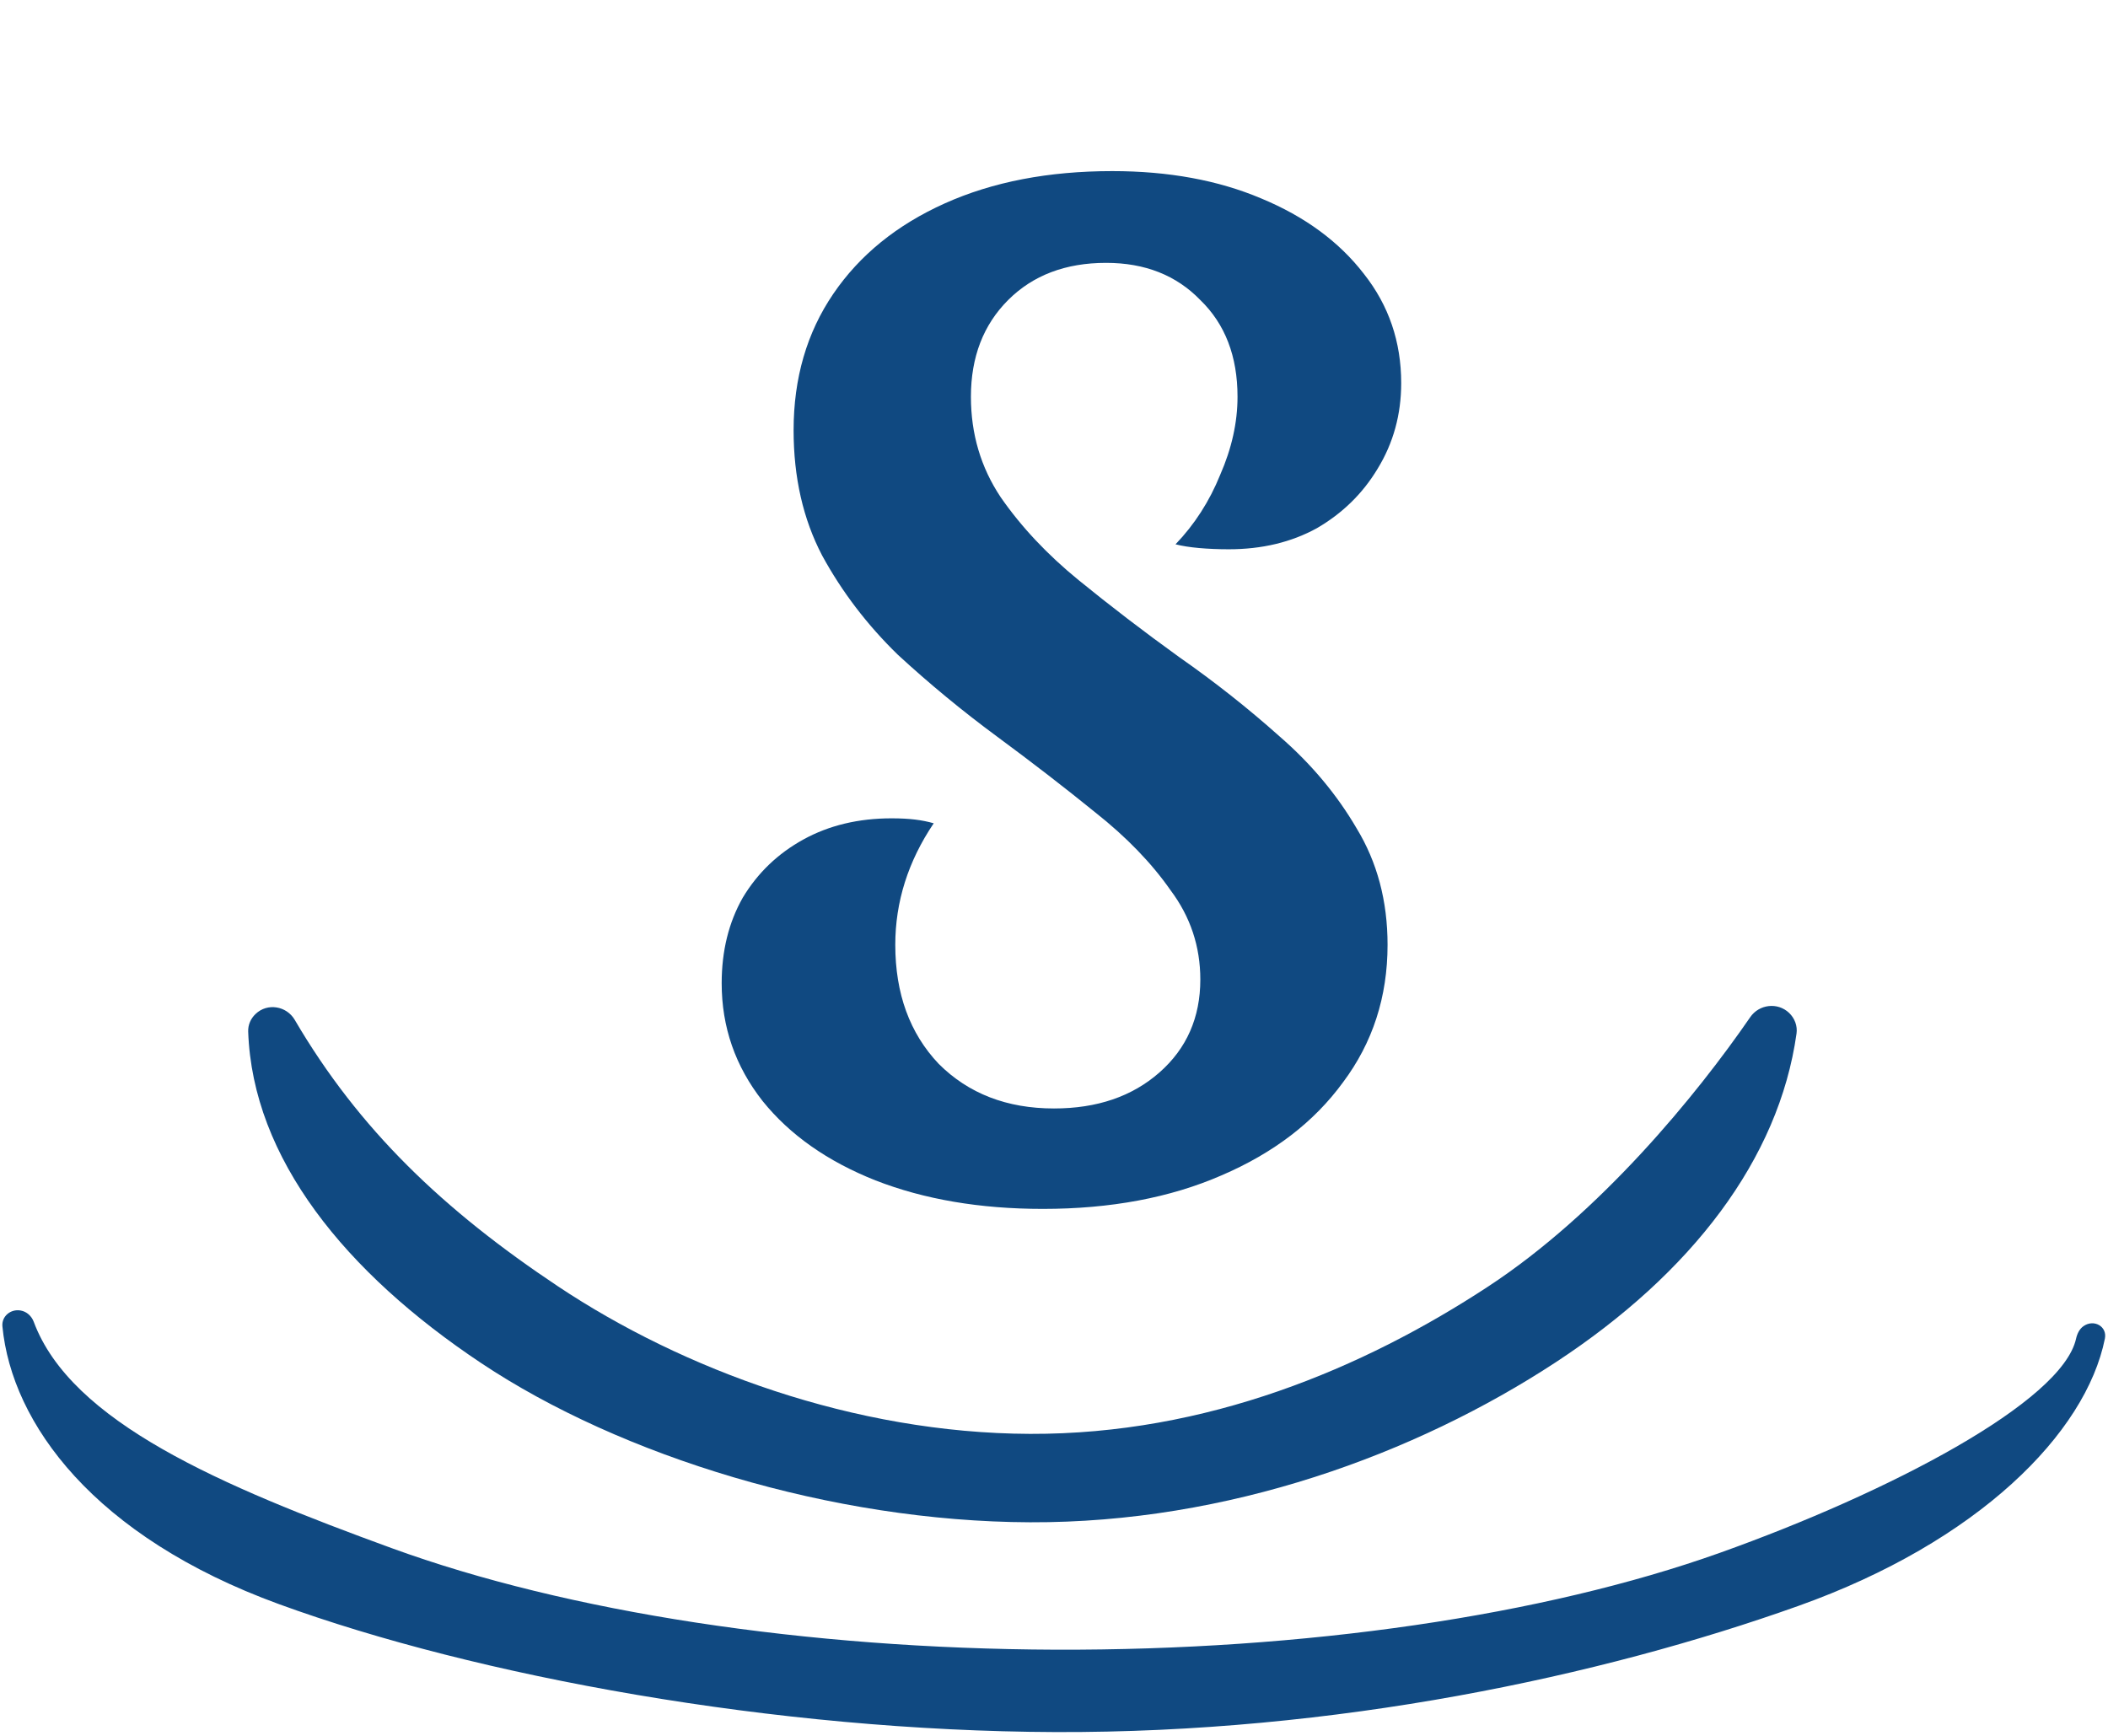
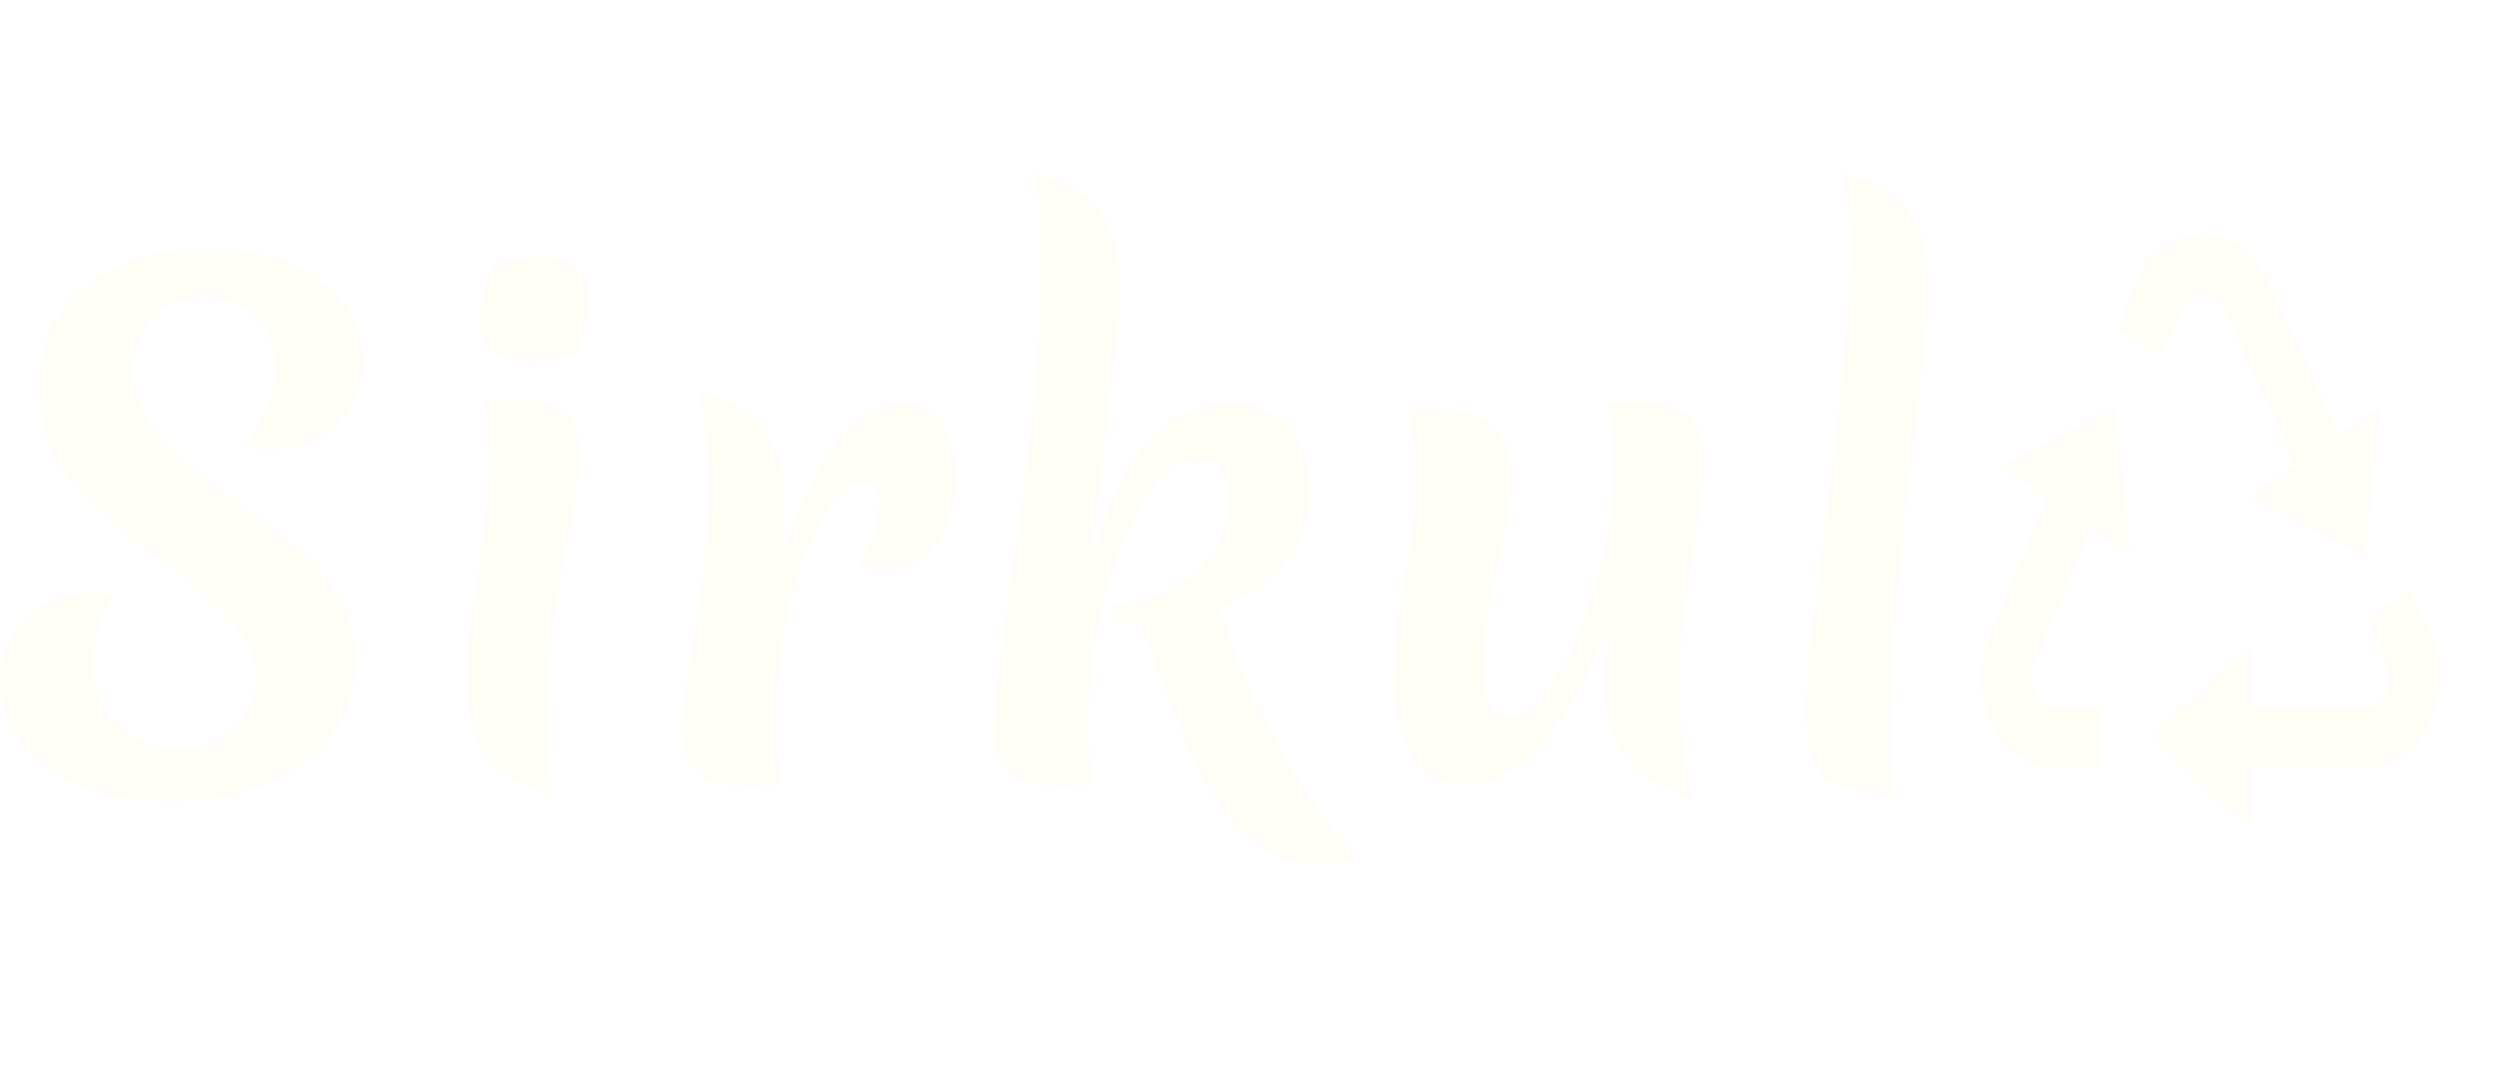
- <svg xmlns="http://www.w3.org/2000/svg" width="34" height="28" viewBox="0 0 34 28" fill="none">
-   <path d="M15.66 6.4C15.66 7 15.82 7.54 16.14 8.02C16.473 8.5 16.893 8.947 17.4 9.36C17.907 9.773 18.447 10.187 19.02 10.6C19.593 11 20.133 11.427 20.64 11.88C21.147 12.32 21.56 12.813 21.88 13.36C22.213 13.907 22.38 14.533 22.38 15.24C22.38 16.08 22.14 16.82 21.66 17.46C21.193 18.1 20.54 18.6 19.7 18.96C18.873 19.32 17.913 19.5 16.82 19.5C15.807 19.5 14.907 19.347 14.12 19.04C13.347 18.733 12.74 18.307 12.3 17.76C11.86 17.2 11.64 16.567 11.64 15.86C11.64 15.34 11.753 14.88 11.98 14.48C12.22 14.08 12.547 13.767 12.96 13.54C13.373 13.313 13.847 13.2 14.38 13.2C14.527 13.2 14.653 13.207 14.76 13.22C14.867 13.233 14.967 13.253 15.06 13.28C14.647 13.893 14.44 14.547 14.44 15.24C14.44 16.027 14.673 16.667 15.14 17.16C15.62 17.64 16.24 17.88 17 17.88C17.693 17.88 18.26 17.687 18.7 17.3C19.14 16.913 19.36 16.413 19.36 15.8C19.36 15.267 19.2 14.787 18.88 14.36C18.573 13.92 18.167 13.5 17.66 13.1C17.167 12.7 16.64 12.293 16.08 11.88C15.52 11.467 14.987 11.027 14.48 10.56C13.987 10.08 13.58 9.547 13.26 8.96C12.953 8.373 12.8 7.7 12.8 6.94C12.8 6.1 13.013 5.367 13.44 4.74C13.867 4.113 14.467 3.627 15.24 3.28C16.013 2.933 16.913 2.76 17.94 2.76C18.847 2.76 19.647 2.907 20.34 3.2C21.047 3.493 21.6 3.9 22 4.42C22.4 4.927 22.6 5.513 22.6 6.18C22.6 6.687 22.473 7.147 22.22 7.56C21.98 7.96 21.653 8.28 21.24 8.52C20.827 8.747 20.353 8.86 19.82 8.86C19.647 8.86 19.487 8.853 19.34 8.84C19.193 8.827 19.067 8.807 18.96 8.78C19.267 8.46 19.507 8.087 19.68 7.66C19.867 7.233 19.96 6.813 19.96 6.4C19.96 5.747 19.76 5.227 19.36 4.84C18.973 4.44 18.467 4.24 17.84 4.24C17.187 4.24 16.66 4.44 16.26 4.84C15.86 5.24 15.66 5.76 15.66 6.4Z" fill="#104981" />
-   <path d="M4.123 16.355C4.044 16.429 3.999 16.532 4.003 16.64C4.074 18.683 5.57 20.528 7.762 21.988C10.014 23.489 13.423 24.544 16.614 24.555C19.806 24.567 22.832 23.457 25.094 21.973C27.286 20.535 28.692 18.696 28.976 16.673C28.994 16.549 28.947 16.425 28.856 16.338C28.671 16.163 28.373 16.198 28.229 16.408C27.363 17.667 25.807 19.569 24.001 20.753C21.987 22.075 19.456 23.139 16.614 23.129C13.772 23.119 11.006 22.086 9.001 20.75C7.151 19.518 5.789 18.218 4.754 16.451C4.622 16.225 4.312 16.174 4.123 16.355Z" fill="#104981" />
-   <path d="M0.333 21.139C0.172 21.11 0.023 21.233 0.039 21.396C0.19 22.961 1.515 24.787 4.501 25.876C7.688 27.039 12.51 27.923 17.023 27.939C21.536 27.955 25.811 27.044 29.006 25.904C31.9 24.872 33.643 23.122 33.95 21.592C33.989 21.395 33.774 21.276 33.608 21.389C33.54 21.435 33.503 21.513 33.485 21.593C33.259 22.615 30.466 24.075 27.739 25.048C24.894 26.062 21.039 26.624 17.021 26.61C13.003 26.595 9.152 26.006 6.314 24.971C3.563 23.967 1.147 22.94 0.544 21.321C0.509 21.228 0.431 21.156 0.333 21.139Z" fill="#104981" />
+ <svg xmlns="http://www.w3.org/2000/svg" width="121" height="52" viewBox="0 0 121 52" fill="none">
+   <path d="M6.456 17.84C6.456 18.8 6.712 19.664 7.224 20.432C7.757 21.2 8.429 21.915 9.24 22.576C10.051 23.237 10.915 23.899 11.832 24.56C12.749 25.2 13.613 25.883 14.424 26.608C15.235 27.312 15.896 28.101 16.408 28.976C16.941 29.851 17.208 30.853 17.208 31.984C17.208 33.328 16.824 34.512 16.056 35.536C15.309 36.56 14.264 37.36 12.92 37.936C11.597 38.512 10.061 38.8 8.312 38.8C6.691 38.8 5.251 38.555 3.992 38.064C2.755 37.573 1.784 36.891 1.08 36.016C0.376 35.12 0.024 34.107 0.024 32.976C0.024 32.144 0.205 31.408 0.568 30.768C0.952 30.128 1.475 29.627 2.136 29.264C2.797 28.901 3.555 28.72 4.408 28.72C4.643 28.72 4.845 28.731 5.016 28.752C5.187 28.773 5.347 28.805 5.496 28.848C4.835 29.829 4.504 30.875 4.504 31.984C4.504 33.243 4.877 34.267 5.624 35.056C6.392 35.824 7.384 36.208 8.6 36.208C9.709 36.208 10.616 35.899 11.32 35.28C12.024 34.661 12.376 33.861 12.376 32.88C12.376 32.027 12.12 31.259 11.608 30.576C11.117 29.872 10.467 29.2 9.656 28.56C8.867 27.92 8.024 27.269 7.128 26.608C6.232 25.947 5.379 25.243 4.568 24.496C3.779 23.728 3.128 22.875 2.616 21.936C2.125 20.997 1.88 19.92 1.88 18.704C1.88 17.36 2.221 16.187 2.904 15.184C3.587 14.181 4.547 13.403 5.784 12.848C7.021 12.293 8.461 12.016 10.104 12.016C11.555 12.016 12.835 12.251 13.944 12.72C15.075 13.189 15.96 13.84 16.6 14.672C17.24 15.483 17.56 16.421 17.56 17.488C17.56 18.299 17.357 19.035 16.952 19.696C16.568 20.336 16.045 20.848 15.384 21.232C14.723 21.595 13.965 21.776 13.112 21.776C12.835 21.776 12.579 21.765 12.344 21.744C12.109 21.723 11.907 21.691 11.736 21.648C12.227 21.136 12.611 20.539 12.888 19.856C13.187 19.173 13.336 18.501 13.336 17.84C13.336 16.795 13.016 15.963 12.376 15.344C11.757 14.704 10.947 14.384 9.944 14.384C8.899 14.384 8.056 14.704 7.416 15.344C6.776 15.984 6.456 16.816 6.456 17.84ZM26.451 35.184C26.451 35.952 26.483 36.624 26.547 37.2C26.611 37.755 26.707 38.181 26.835 38.48C25.683 38.181 24.798 37.787 24.18 37.296C23.582 36.784 23.166 36.165 22.931 35.44C22.718 34.693 22.611 33.797 22.611 32.752C22.611 31.813 22.697 30.768 22.867 29.616C23.038 28.464 23.209 27.291 23.38 26.096C23.55 24.901 23.636 23.76 23.636 22.672C23.636 22.117 23.625 21.573 23.604 21.04C23.604 20.485 23.55 19.941 23.444 19.408C23.614 19.387 23.828 19.376 24.084 19.376C24.34 19.355 24.564 19.344 24.756 19.344C26.014 19.344 26.878 19.557 27.348 19.984C27.817 20.411 28.052 21.115 28.052 22.096C28.052 22.715 27.924 23.675 27.668 24.976C27.412 26.277 27.145 27.803 26.867 29.552C26.611 31.301 26.473 33.179 26.451 35.184ZM27.892 17.168C27.55 17.253 27.177 17.328 26.771 17.392C26.387 17.456 26.003 17.488 25.619 17.488C25.235 17.488 24.862 17.435 24.5 17.328C24.137 17.221 23.838 17.029 23.604 16.752C23.369 16.453 23.252 16.037 23.252 15.504C23.252 15.035 23.316 14.587 23.444 14.16C23.572 13.712 23.7 13.253 23.828 12.784C24.169 12.677 24.532 12.603 24.916 12.56C25.321 12.496 25.715 12.464 26.099 12.464C26.505 12.464 26.878 12.517 27.22 12.624C27.582 12.731 27.881 12.933 28.116 13.232C28.35 13.509 28.468 13.915 28.468 14.448C28.468 14.917 28.404 15.376 28.276 15.824C28.148 16.251 28.02 16.699 27.892 17.168ZM38.109 26.256C38.663 24.592 39.261 23.269 39.901 22.288C40.541 21.285 41.181 20.571 41.821 20.144C42.461 19.717 43.037 19.504 43.549 19.504C44.167 19.504 44.669 19.675 45.053 20.016C45.458 20.357 45.757 20.805 45.949 21.36C46.162 21.893 46.269 22.469 46.269 23.088C46.269 23.792 46.141 24.496 45.885 25.2C45.65 25.883 45.277 26.459 44.765 26.928C44.253 27.376 43.57 27.6 42.717 27.6C42.503 27.6 42.301 27.589 42.109 27.568C41.917 27.525 41.735 27.461 41.565 27.376C41.757 27.077 41.959 26.672 42.173 26.16C42.386 25.648 42.503 25.125 42.525 24.592C42.567 24.229 42.525 23.931 42.397 23.696C42.29 23.461 42.066 23.344 41.725 23.344C41.341 23.344 40.903 23.621 40.413 24.176C39.943 24.731 39.485 25.531 39.037 26.576C38.61 27.6 38.258 28.848 37.981 30.32C37.703 31.792 37.565 33.445 37.565 35.28C37.565 35.707 37.586 36.144 37.629 36.592C37.671 37.04 37.703 37.509 37.725 38C37.469 38.021 37.234 38.032 37.021 38.032C36.807 38.053 36.605 38.064 36.413 38.064C35.197 38.064 34.322 37.851 33.789 37.424C33.255 36.997 32.989 36.293 32.989 35.312C32.989 34.843 33.053 34.181 33.181 33.328C33.33 32.453 33.49 31.472 33.661 30.384C33.831 29.296 33.981 28.176 34.109 27.024C34.258 25.851 34.333 24.731 34.333 23.664C34.333 22.832 34.29 22.011 34.205 21.2C34.119 20.389 33.981 19.611 33.789 18.864C35.453 19.397 36.562 20.133 37.117 21.072C37.693 22.011 37.981 23.099 37.981 24.336C37.981 24.549 37.97 24.827 37.949 25.168C37.927 25.509 37.895 25.861 37.853 26.224L38.109 26.256ZM53.113 26.288C53.583 24.645 54.159 23.333 54.841 22.352C55.545 21.349 56.292 20.624 57.081 20.176C57.892 19.707 58.681 19.472 59.449 19.472C60.729 19.472 61.7 19.867 62.361 20.656C63.044 21.445 63.385 22.48 63.385 23.76C63.385 24.613 63.204 25.413 62.841 26.16C62.5 26.885 61.999 27.525 61.337 28.08C60.697 28.635 59.929 29.083 59.033 29.424L59.417 30.608C59.801 31.845 60.281 33.051 60.857 34.224C61.455 35.397 62.063 36.485 62.681 37.488C63.3 38.469 63.887 39.312 64.441 40.016C64.996 40.741 65.433 41.253 65.753 41.552C65.369 41.637 65.007 41.701 64.665 41.744C64.324 41.808 64.004 41.84 63.705 41.84C62.617 41.84 61.647 41.499 60.793 40.816C59.961 40.155 59.215 39.259 58.553 38.128C57.913 36.997 57.327 35.749 56.793 34.384C56.26 32.997 55.737 31.6 55.225 30.192C55.012 30.213 54.809 30.224 54.617 30.224C54.425 30.224 54.223 30.224 54.009 30.224C53.881 30.117 53.817 29.776 53.817 29.2C54.863 29.179 55.737 29.008 56.441 28.688C57.167 28.368 57.743 27.952 58.169 27.44C58.617 26.928 58.937 26.384 59.129 25.808C59.343 25.211 59.449 24.656 59.449 24.144C59.449 23.589 59.332 23.12 59.097 22.736C58.884 22.352 58.532 22.16 58.041 22.16C57.444 22.16 56.836 22.491 56.217 23.152C55.599 23.813 55.023 24.741 54.489 25.936C53.956 27.109 53.519 28.475 53.177 30.032C52.857 31.568 52.697 33.221 52.697 34.992C52.697 35.483 52.708 35.973 52.729 36.464C52.751 36.933 52.804 37.445 52.889 38C52.633 38.021 52.388 38.032 52.153 38.032C51.94 38.053 51.737 38.064 51.545 38.064C50.329 38.064 49.455 37.861 48.921 37.456C48.388 37.029 48.121 36.325 48.121 35.344C48.121 34.64 48.196 33.691 48.345 32.496C48.495 31.301 48.676 29.925 48.889 28.368C49.124 26.811 49.359 25.136 49.593 23.344C49.828 21.552 50.02 19.707 50.169 17.808C50.319 15.888 50.393 13.989 50.393 12.112C50.393 11.237 50.361 10.48 50.297 9.84C50.233 9.179 50.137 8.688 50.009 8.368C51.119 8.667 51.972 9.061 52.569 9.552C53.167 10.043 53.583 10.651 53.817 11.376C54.052 12.101 54.169 12.965 54.169 13.968C54.169 14.8 54.095 15.845 53.945 17.104C53.817 18.363 53.657 19.771 53.465 21.328C53.273 22.885 53.081 24.528 52.889 26.256L53.113 26.288ZM81.92 38.672C80.79 38.309 79.915 37.851 79.296 37.296C78.678 36.72 78.251 36.08 78.016 35.376C77.782 34.651 77.664 33.861 77.664 33.008C77.664 32.645 77.675 32.283 77.696 31.92C77.739 31.557 77.792 31.173 77.856 30.768L77.6 30.704C77.11 32.133 76.491 33.403 75.744 34.512C74.998 35.6 74.219 36.453 73.408 37.072C72.619 37.691 71.872 38 71.168 38C70.208 38 69.462 37.765 68.928 37.296C68.395 36.805 68.022 36.165 67.808 35.376C67.595 34.565 67.488 33.669 67.488 32.688C67.488 31.557 67.574 30.459 67.744 29.392C67.936 28.304 68.118 27.248 68.288 26.224C68.459 25.2 68.544 24.197 68.544 23.216C68.544 22.619 68.512 22.032 68.448 21.456C68.384 20.88 68.267 20.293 68.096 19.696C69.184 19.696 70.102 19.781 70.848 19.952C71.595 20.123 72.16 20.453 72.544 20.944C72.95 21.413 73.152 22.139 73.152 23.12C73.152 23.888 73.035 24.795 72.8 25.84C72.587 26.885 72.363 27.973 72.128 29.104C71.915 30.213 71.808 31.28 71.808 32.304C71.808 33.093 71.904 33.691 72.096 34.096C72.31 34.48 72.64 34.672 73.088 34.672C73.536 34.672 73.995 34.416 74.464 33.904C74.955 33.392 75.424 32.699 75.872 31.824C76.342 30.928 76.747 29.925 77.088 28.816C77.451 27.707 77.718 26.555 77.888 25.36C78.08 24.144 78.155 22.971 78.112 21.84C78.091 21.435 78.059 21.04 78.016 20.656C77.974 20.272 77.899 19.899 77.792 19.536C78.027 19.515 78.262 19.504 78.496 19.504C78.731 19.483 78.944 19.472 79.136 19.472C79.819 19.472 80.406 19.547 80.896 19.696C81.408 19.845 81.803 20.133 82.08 20.56C82.379 20.965 82.528 21.552 82.528 22.32C82.528 22.725 82.464 23.323 82.336 24.112C82.23 24.901 82.091 25.808 81.92 26.832C81.75 27.835 81.6 28.88 81.472 29.968C81.366 31.035 81.312 32.069 81.312 33.072C81.312 34.053 81.355 35.013 81.44 35.952C81.526 36.891 81.686 37.797 81.92 38.672ZM87.406 34.256C87.406 33.552 87.481 32.549 87.63 31.248C87.78 29.947 87.961 28.475 88.174 26.832C88.388 25.189 88.591 23.483 88.782 21.712C88.996 19.941 89.177 18.224 89.326 16.56C89.476 14.896 89.55 13.413 89.55 12.112C89.55 11.237 89.519 10.48 89.454 9.84C89.391 9.179 89.294 8.688 89.166 8.368C90.276 8.667 91.129 9.061 91.727 9.552C92.324 10.043 92.74 10.651 92.975 11.376C93.209 12.101 93.326 12.965 93.326 13.968C93.326 14.949 93.231 16.229 93.038 17.808C92.847 19.387 92.633 21.157 92.398 23.12C92.164 25.083 91.951 27.131 91.758 29.264C91.567 31.397 91.471 33.509 91.471 35.6C91.471 36.091 91.481 36.581 91.502 37.072C91.545 37.541 91.577 38.011 91.599 38.48C90.596 38.437 89.806 38.309 89.231 38.096C88.654 37.883 88.239 37.595 87.983 37.232C87.727 36.869 87.567 36.443 87.502 35.952C87.439 35.44 87.406 34.875 87.406 34.256Z" fill="#FFFDF5" />
+   <path d="M117.646 30.667L116.663 28.532L114.551 29.949L115.532 32.08C115.59 32.204 115.632 32.333 115.658 32.465C115.704 32.706 115.698 32.957 115.641 33.194C115.612 33.314 115.569 33.43 115.515 33.537C115.413 33.748 115.269 33.924 115.096 34.05C114.908 34.183 114.694 34.252 114.476 34.25H108.917V31.333L104.083 35.708L108.917 40.083V37.167H114.476C114.812 37.167 115.143 37.113 115.456 37.008C116.061 36.806 116.61 36.416 117.05 35.876C117.265 35.615 117.451 35.322 117.601 35.011C118.077 34.038 118.222 32.881 118.007 31.781C117.927 31.392 117.805 31.018 117.646 30.667ZM99.083 24.099L96.292 30.836C96.147 31.184 96.041 31.555 95.977 31.937C95.859 32.653 95.891 33.392 96.071 34.089C96.251 34.786 96.572 35.417 97.005 35.926C97.22 36.18 97.46 36.401 97.724 36.586C98.275 36.968 98.9 37.168 99.535 37.167H101.667V34.25H99.535C99.323 34.252 99.115 34.186 98.931 34.06C98.756 33.937 98.609 33.762 98.504 33.551C98.398 33.346 98.337 33.111 98.324 32.869C98.32 32.749 98.327 32.629 98.346 32.512C98.368 32.384 98.404 32.26 98.454 32.138L101.18 25.558L103.112 26.904L102.389 19.667L96.833 22.531L99.083 24.099ZM114.473 26.906L115.195 19.667L113.216 21.045L109.781 13.582C109.541 13.052 109.211 12.588 108.813 12.221C108.414 11.855 107.957 11.594 107.469 11.455C107.163 11.369 106.85 11.328 106.536 11.334C105.897 11.348 105.273 11.566 104.726 11.965C104.143 12.393 103.672 13.013 103.37 13.752L102.486 15.887L104.648 17.192L105.532 15.055C105.587 14.924 105.654 14.806 105.733 14.703C105.877 14.513 106.062 14.376 106.268 14.309C106.477 14.237 106.697 14.232 106.908 14.293C107.07 14.338 107.221 14.425 107.353 14.547C107.484 14.669 107.592 14.823 107.67 15L111.123 22.505L108.917 24.042L114.473 26.906Z" fill="#FFFDF5" />
</svg>
